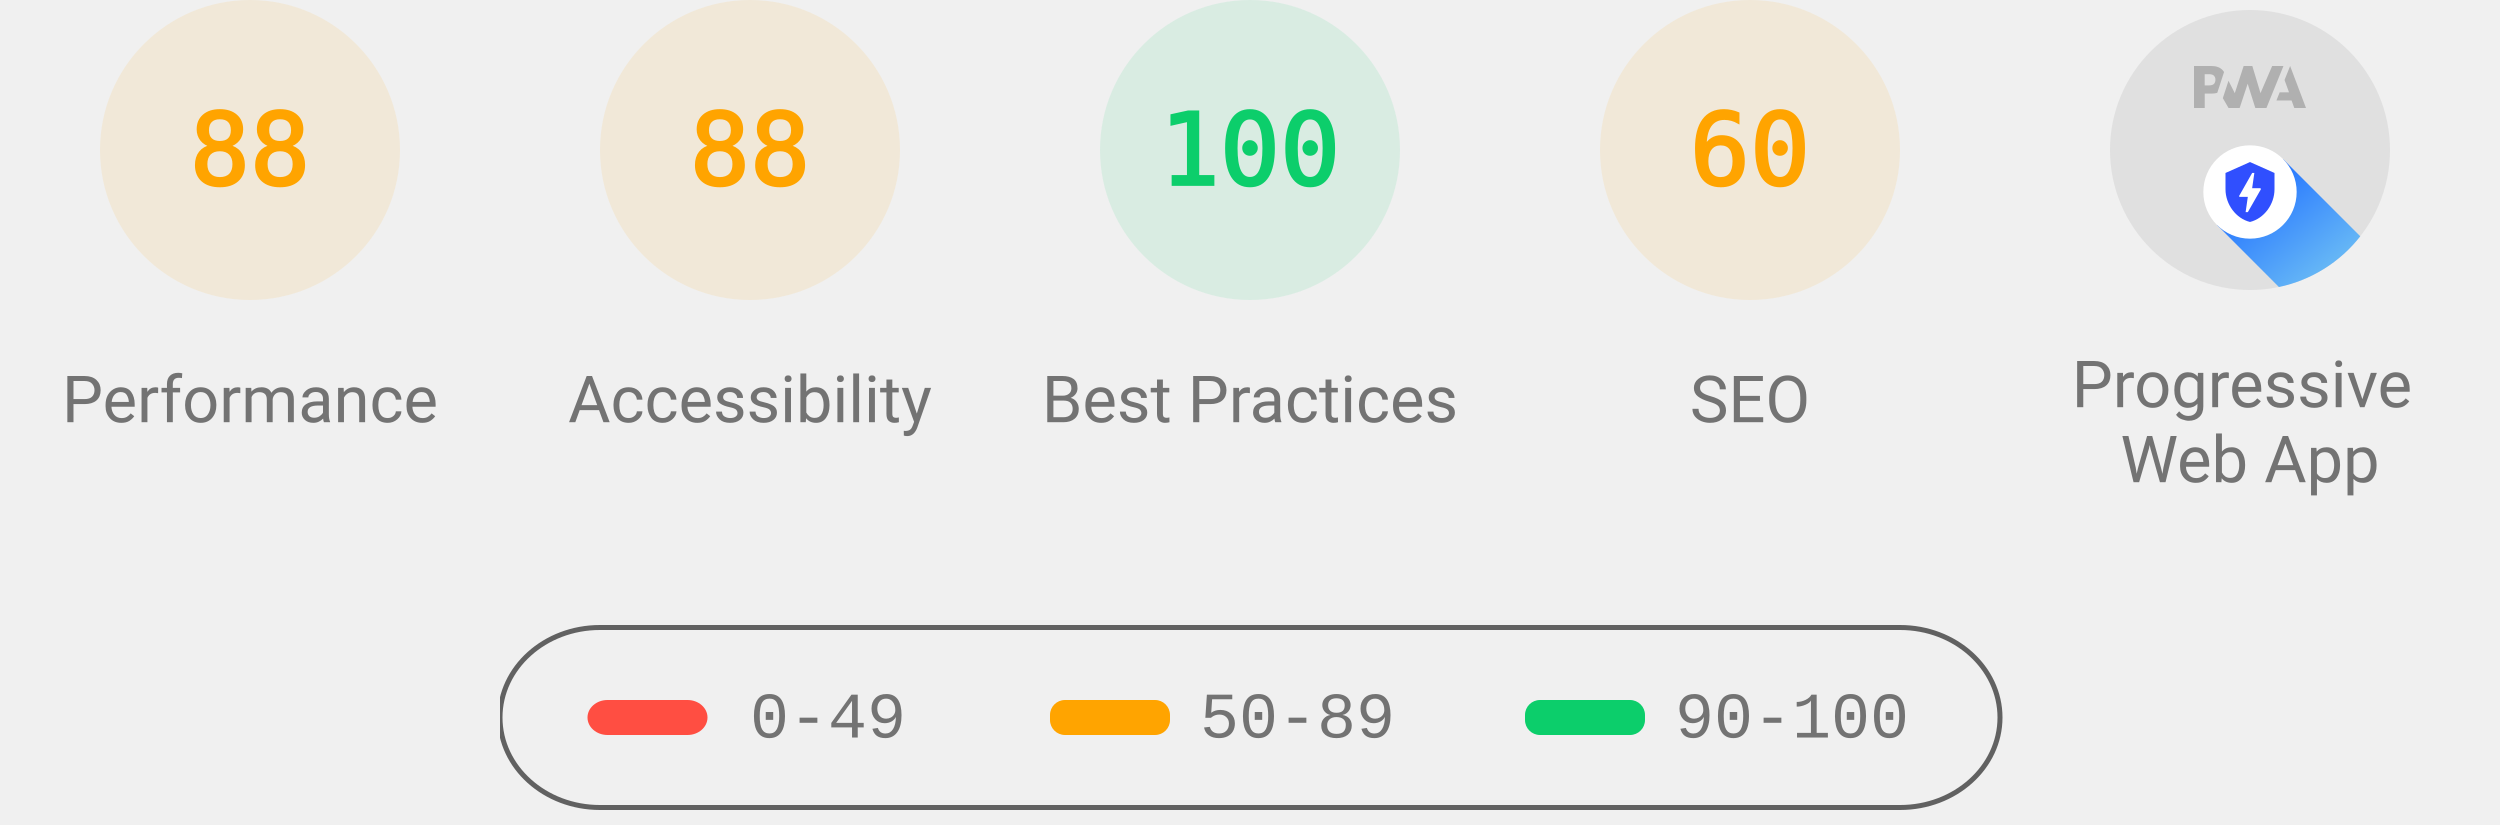
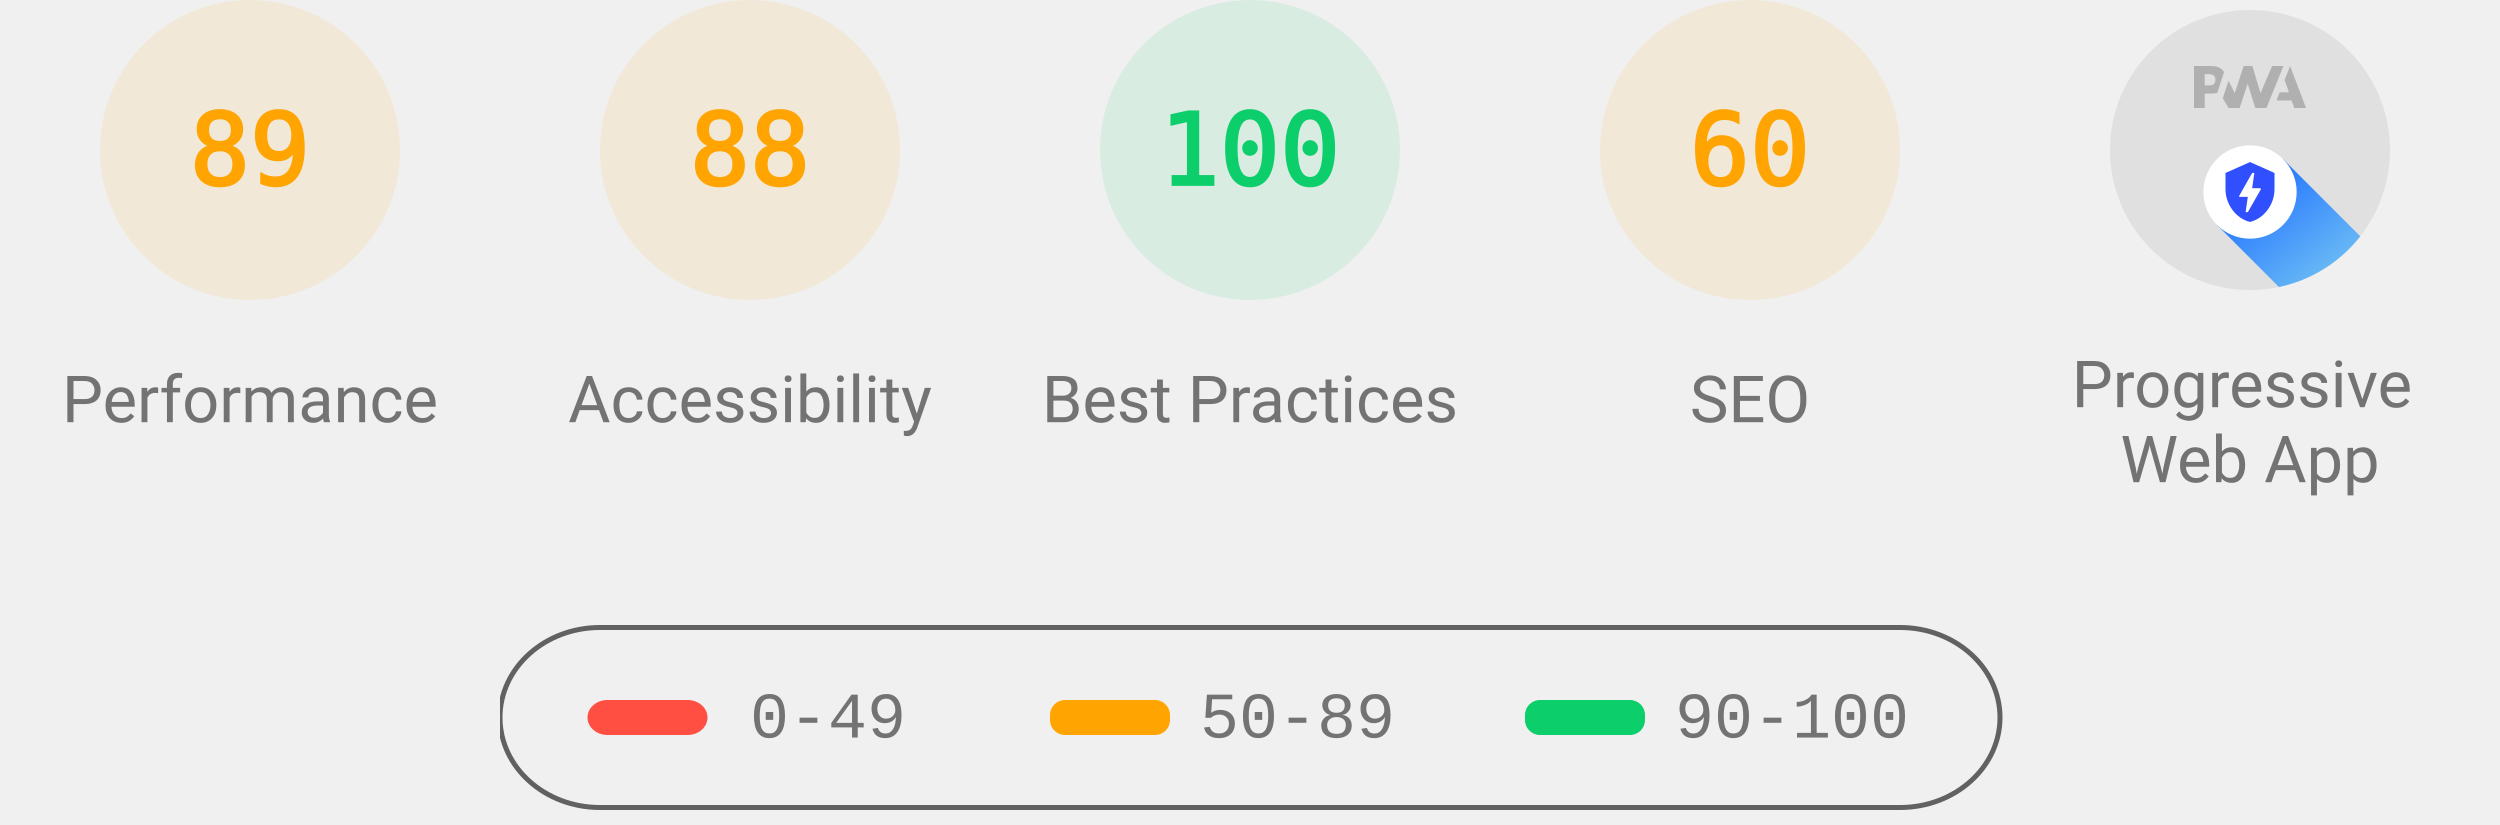
<svg xmlns="http://www.w3.org/2000/svg" class="theme--agnostic" fill="none" width="1000" height="330">
  <style>
			.gauge-base {
				opacity: 0.1
			}

			.gauge-arc {
				fill: none;
				animation-delay: 250ms;
				stroke-linecap: round;
				transform: rotate(-90deg);
				transform-origin: 100px 60px;
				animation: load-gauge 1s ease forwards
			}

			.guage-text {
				font-size: 40px;
				font-family: monospace;
				text-align: center
			}

			.guage-red {
				color: #ff4e42;
				fill: #ff4e42;
				stroke: #ff4e42
			}
			.guage-orange {
				color: #ffa400;
				fill: #ffa400;
				stroke: #ffa400
			}
			.guage-green {
				color: #0cce6b;
				fill: #0cce6b;
				stroke: #0cce6b
			}
			.theme--agnostic .guage-undefined {
				color: #5c5c5c;
				fill: #5c5c5c;
				stroke: #5c5c5c
			}
			.theme--light .guage-undefined {
				color: #1e1e1e;
				fill: #1e1e1e;
				stroke: #1e1e1e
			}
			.theme--dark .guage-undefined {
				color: #f5f5f5;
				fill: #f5f5f5;
				stroke: #f5f5f5
			}

			.guage-title {
				stroke: none;
				font-size: 26px;
				line-height: 26px;
				font-family: Roboto, Halvetica, Arial, sans-serif
			}
			.metric.guage-title {
				font-family: 'Courier New', Courier, monospace
			}
			.theme--agnostic .guage-title {
				color: #737373;
				fill: #737373
			}
			.theme--light .guage-title {
				color: #212121;
				fill: #212121
			}
			.theme--dark .guage-title {
				color: #f5f5f5;
				fill: #f5f5f5
			}

			@keyframes load-gauge {
				from {
					stroke-dasharray: 0 352.858
				}
			}
			.lh-gauge--pwa__disc {
				fill: #e0e0e0
			}
			.lh-gauge--pwa__logo {
				position: relative;
				fill: #b0b0b0
			}
			.lh-gauge--pwa__invisible {
				display: none
			}
			.lh-gauge--pwa__visible {
				display: inline
			}
			.guage-invisible {
				display: none
			}
			.lh-gauge--pwa__logo--primary-color {
				fill: #304ffe
			}
			.theme--agnostic .lh-gauge--pwa__logo--secondary-color {
				fill: #787878
			}
			.theme--light .lh-gauge--pwa__logo--secondary-color {
				fill: #3d3d3d
			}
			.theme--dark .lh-gauge--pwa__logo--secondary-color {
				fill: #d8b6b6
			}
			.theme--light #svg_2 {
				stroke: #00000022
			}
			.theme--agnostic #svg_2 {
				stroke: #616161
			}
			.theme--light #svg_2 {
				stroke: #00000022
			}
			.theme--dark #svg_2 {
				stroke: #f5f5f566
			}
		</style>
  <svg class="guage-div guage-perf guage-orange" viewBox="0 0 200 200" width="200" height="200" x="0" y="0">
    <circle class="gauge-base" r="56" cx="100" cy="60" stroke-width="8" />
-     <circle class="gauge-arc guage-arc-1" r="56" cx="100" cy="60" stroke-width="8" style="stroke-dasharray: 309.635, 351.858;" />
-     <text class="guage-text" x="100px" y="60px" alignment-baseline="central" dominant-baseline="central" text-anchor="middle">88</text>
+     <circle class="gauge-arc guage-arc-1" r="56" cx="100" cy="60" stroke-width="8" style="stroke-dasharray: 313.154, 351.858;" />
+     <text class="guage-text" x="100px" y="60px" alignment-baseline="central" dominant-baseline="central" text-anchor="middle">89</text>
    <text class="guage-title" x="100px" y="160px" alignment-baseline="central" dominant-baseline="central" text-anchor="middle">Performance</text>
  </svg>,<svg class="guage-div guage-perf guage-orange" viewBox="0 0 200 200" width="200" height="200" x="200" y="0">
    <circle class="gauge-base" r="56" cx="100" cy="60" stroke-width="8" />
    <circle class="gauge-arc guage-arc-1" r="56" cx="100" cy="60" stroke-width="8" style="stroke-dasharray: 309.635, 351.858;" />
    <text class="guage-text" x="100px" y="60px" alignment-baseline="central" dominant-baseline="central" text-anchor="middle">88</text>
    <text class="guage-title" x="100px" y="160px" alignment-baseline="central" dominant-baseline="central" text-anchor="middle">Accessibility</text>
  </svg>,<svg class="guage-div guage-perf guage-green" viewBox="0 0 200 200" width="200" height="200" x="400" y="0">
    <circle class="gauge-base" r="56" cx="100" cy="60" stroke-width="8" />
    <circle class="gauge-arc guage-arc-1" r="56" cx="100" cy="60" stroke-width="8" style="stroke-dasharray: 351.858, 351.858;" />
    <text class="guage-text" x="100px" y="60px" alignment-baseline="central" dominant-baseline="central" text-anchor="middle">100</text>
    <text class="guage-title" x="100px" y="160px" alignment-baseline="central" dominant-baseline="central" text-anchor="middle">Best Practices</text>
  </svg>,<svg class="guage-div guage-perf guage-orange" viewBox="0 0 200 200" width="200" height="200" x="600" y="0">
    <circle class="gauge-base" r="56" cx="100" cy="60" stroke-width="8" />
    <circle class="gauge-arc guage-arc-1" r="56" cx="100" cy="60" stroke-width="8" style="stroke-dasharray: 211.115, 351.858;" />
    <text class="guage-text" x="100px" y="60px" alignment-baseline="central" dominant-baseline="central" text-anchor="middle">60</text>
    <text class="guage-title" x="100px" y="160px" alignment-baseline="central" dominant-baseline="central" text-anchor="middle">SEO</text>
  </svg>,<svg class="guage-div guage-pwa" viewBox="0 0 200 200" width="200" height="200" x="800" y="0">
    <svg viewBox="0 0 60 60" width="112" height="112" x="44" y="4">
      <defs>
        <linearGradient id="lh-gauge--pwa__check-circle__gradient-0" x1="50%" y1="0%" x2="50%" y2="100%">
          <stop stop-color="#00C852" offset="0%" />
          <stop stop-color="#009688" offset="100%" />
        </linearGradient>
        <linearGradient id="lh-gauge--pwa__installable__shadow-gradient-0" x1="76.056%" x2="24.111%" y1="82.995%" y2="24.735%">
          <stop stop-color="#A5D6A7" offset="0%" />
          <stop stop-color="#80CBC4" offset="100%" />
        </linearGradient>
        <linearGradient id="lh-gauge--pwa__fast-reliable__shadow-gradient-0" x1="76.056%" y1="82.995%" x2="25.678%" y2="26.493%">
          <stop stop-color="#64B5F6" offset="0%" />
          <stop stop-color="#2979FF" offset="100%" />
        </linearGradient>
        <g id="lh-gauge--pwa__fast-reliable-badge-0">
          <circle fill="#FFFFFF" cx="10" cy="10" r="10" />
          <path fill="#304FFE" d="M10 3.58l5.25 2.34v3.5c0 3.23-2.24 6.26-5.25 7-3.01-.74-5.25-3.77-5.25-7v-3.5L10 3.58zm-.47 10.74l2.76-4.83.03-.07c.04-.08 0-.24-.22-.24h-1.64l.47-3.26h-.47l-2.7 4.77c-.02.01.05-.1-.04.05-.09.16-.1.31.18.31h1.63l-.47 3.27h.47z" />
        </g>
        <g id="lh-gauge--pwa__installable-badge-0">
          <circle fill="#FFFFFF" cx="10" cy="10" r="10" />
          <path fill="#009688" d="M10 4.167A5.835 5.835 0 0 0 4.167 10 5.835 5.835 0 0 0 10 15.833 5.835 5.835 0 0 0 15.833 10 5.835 5.835 0 0 0 10 4.167zm2.917 6.416h-2.334v2.334H9.417v-2.334H7.083V9.417h2.334V7.083h1.166v2.334h2.334v1.166z" />
        </g>
      </defs>
      <g stroke="none" fill-rule="nonzero">
        <circle class="lh-gauge--pwa__disc" cx="30" cy="30" r="30" />
        <g class="lh-gauge--pwa__logo">
          <path d="M35.66 19.39l.7-1.75h2L37.4 15 38.6 12l3.4 9h-2.51l-.58-1.61z" />
          <path d="M33.52 21l3.65-9h-2.42l-2.5 5.82L30.5 12h-1.86l-1.9 5.82-1.35-2.65-1.21 3.72L25.4 21h2.38l1.72-5.2 1.64 5.2z" />
          <path fill-rule="nonzero" d="M20.3 17.91h1.48c.45 0 .85-.05 1.2-.15l.39-1.18 1.07-3.3a2.64 2.64 0 0 0-.28-.37c-.55-.6-1.36-.91-2.42-.91H18v9h2.3V17.9zm1.96-3.84c.22.22.33.5.33.87 0 .36-.1.65-.29.87-.2.23-.59.35-1.15.35h-.86v-2.41h.87c.52 0 .89.1 1.1.32z" />
        </g>
        <rect class="lh-gauge--pwa__component lh-gauge--pwa__na-line lh-gauge--pwa__invisible" fill="#FFFFFF" x="20" y="32" width="20" height="4" rx="2" />
        <g class="lh-gauge--pwa__component lh-gauge--pwa__fast-reliable-badge lh-gauge--pwa__visible" transform="translate(20, 29)">
          <path fill="url(#lh-gauge--pwa__fast-reliable__shadow-gradient-0)" d="M33.63 19.49A30 30 0 0 1 16.2 30.36L3 17.14 17.14 3l16.49 16.49z" />
          <use href="#lh-gauge--pwa__fast-reliable-badge-0" />
        </g>
        <g class="lh-gauge--pwa__component lh-gauge--pwa__installable-badge lh-gauge--pwa__invisible" transform="translate(20, 29)">
          <path fill="url(#lh-gauge--pwa__installable__shadow-gradient-0)" d="M33.629 19.487c-4.272 5.453-10.391 9.39-17.415 10.869L3 17.142 17.142 3 33.63 19.487z" />
          <use href="#lh-gauge--pwa__installable-badge-0" />
        </g>
        <g class="lh-gauge--pwa__component lh-gauge--pwa__fast-reliable-installable-badges lh-gauge--pwa__invisible">
          <g transform="translate(8, 29)">
            <path fill="url(#lh-gauge--pwa__fast-reliable__shadow-gradient-0)" d="M16.321 30.463L3 17.143 17.142 3l22.365 22.365A29.864 29.864 0 0 1 22 31c-1.942 0-3.84-.184-5.679-.537z" />
            <use href="#lh-gauge--pwa__fast-reliable-badge-0" />
          </g>
          <g transform="translate(32, 29)">
            <path fill="url(#lh-gauge--pwa__installable__shadow-gradient-0)" d="M25.982 11.84a30.107 30.107 0 0 1-13.08 15.203L3 17.143 17.142 3l8.84 8.84z" />
            <use href="#lh-gauge--pwa__installable-badge-0" />
          </g>
        </g>
        <g class="lh-gauge--pwa__component lh-gauge--pwa__check-circle lh-gauge--pwa__invisible" transform="translate(18, 28)">
          <circle fill="#FFFFFF" cx="12" cy="12" r="12" />
          <path fill="url(#lh-gauge--pwa__check-circle__gradient-0)" d="M12 2a10 10 0 1 0 0 20 10 10 0 0 0 0-20zm-2 15l-5-5 1.41-1.41L10 14.17l7.59-7.59L19 8l-9 9z" />
        </g>
      </g>
    </svg>
    <text class="guage-title" y="160px" alignment-baseline="central" dominant-baseline="central" text-anchor="middle">
      <tspan x="100px" dy="-6px">Progressive</tspan>
      <tspan x="100px" dy="30px">Web App</tspan>
    </text>
  </svg>
  <svg width="604" height="76" x="200" y="250">
    <g>
      <rect fill="none" id="canvas_background" height="80" width="604" y="-1" x="-1" />
      <g display="none" overflow="visible" y="0" x="0" height="100%" width="100%" id="canvasGrid">
        <rect fill="url(#gridpattern)" stroke-width="0" y="0" x="0" height="100%" width="100%" />
      </g>
    </g>
    <g>
      <rect fill-opacity="0" stroke-width="2" rx="40" id="svg_2" height="72" width="600" y="1" x="0" fill="#000000" />
      <rect stroke="#000" rx="8" id="svg_3" height="14" width="48" y="30" x="35" stroke-opacity="null" stroke-width="0" fill="#ff4e42" />
      <rect stroke="#000" rx="6" id="svg_4" height="14" width="48" y="30" x="220" stroke-opacity="null" stroke-width="0" fill="#ffa400" />
      <rect stroke="#000" rx="6" id="svg_5" height="14" width="48" y="30" x="410" stroke-opacity="null" stroke-width="0" fill="#0cce6b" />
      <text class="metric guage-title" xml:space="preserve" text-anchor="start" font-size="26" id="svg_6" y="45" x="100" stroke-opacity="null" stroke-width="0" stroke="#000">0-49</text>
      <text class="metric guage-title" xml:space="preserve" text-anchor="start" font-size="26" id="svg_7" y="45" x="280" stroke-opacity="null" stroke-width="0" stroke="#000">50-89</text>
      <text class="metric guage-title" xml:space="preserve" text-anchor="start" font-size="26" id="svg_8" y="45" x="470" stroke-opacity="null" stroke-width="0" stroke="#000">90-100</text>
    </g>
  </svg>
</svg>
